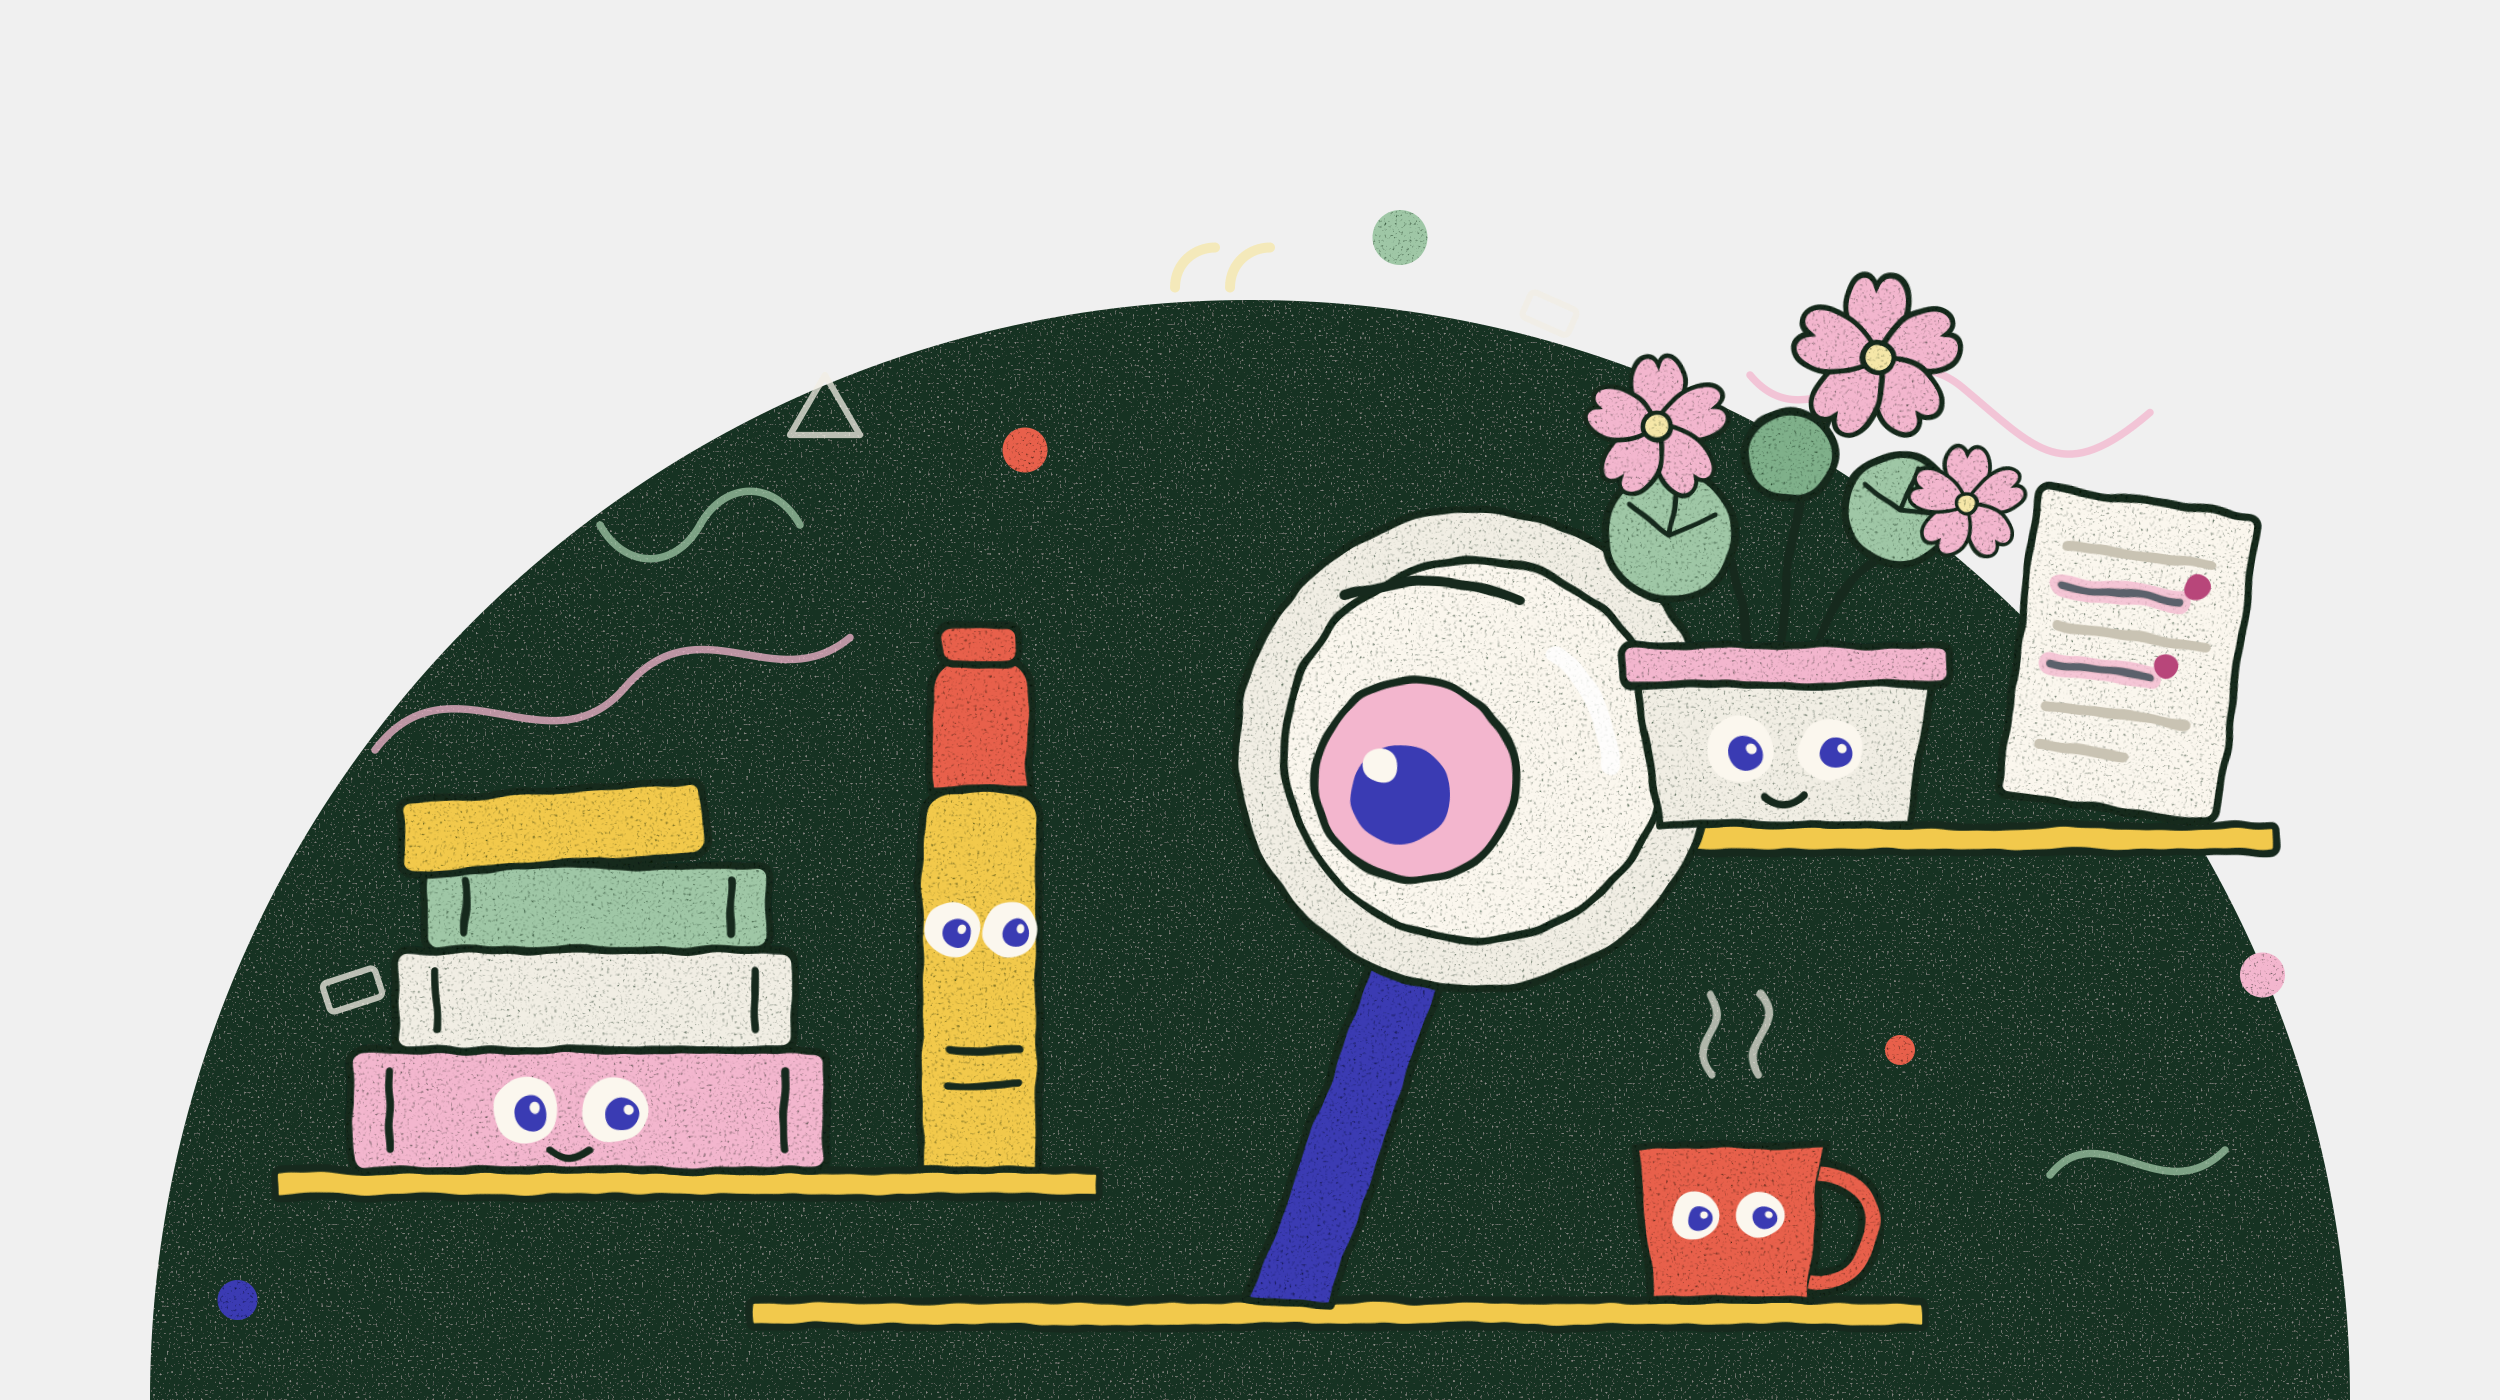
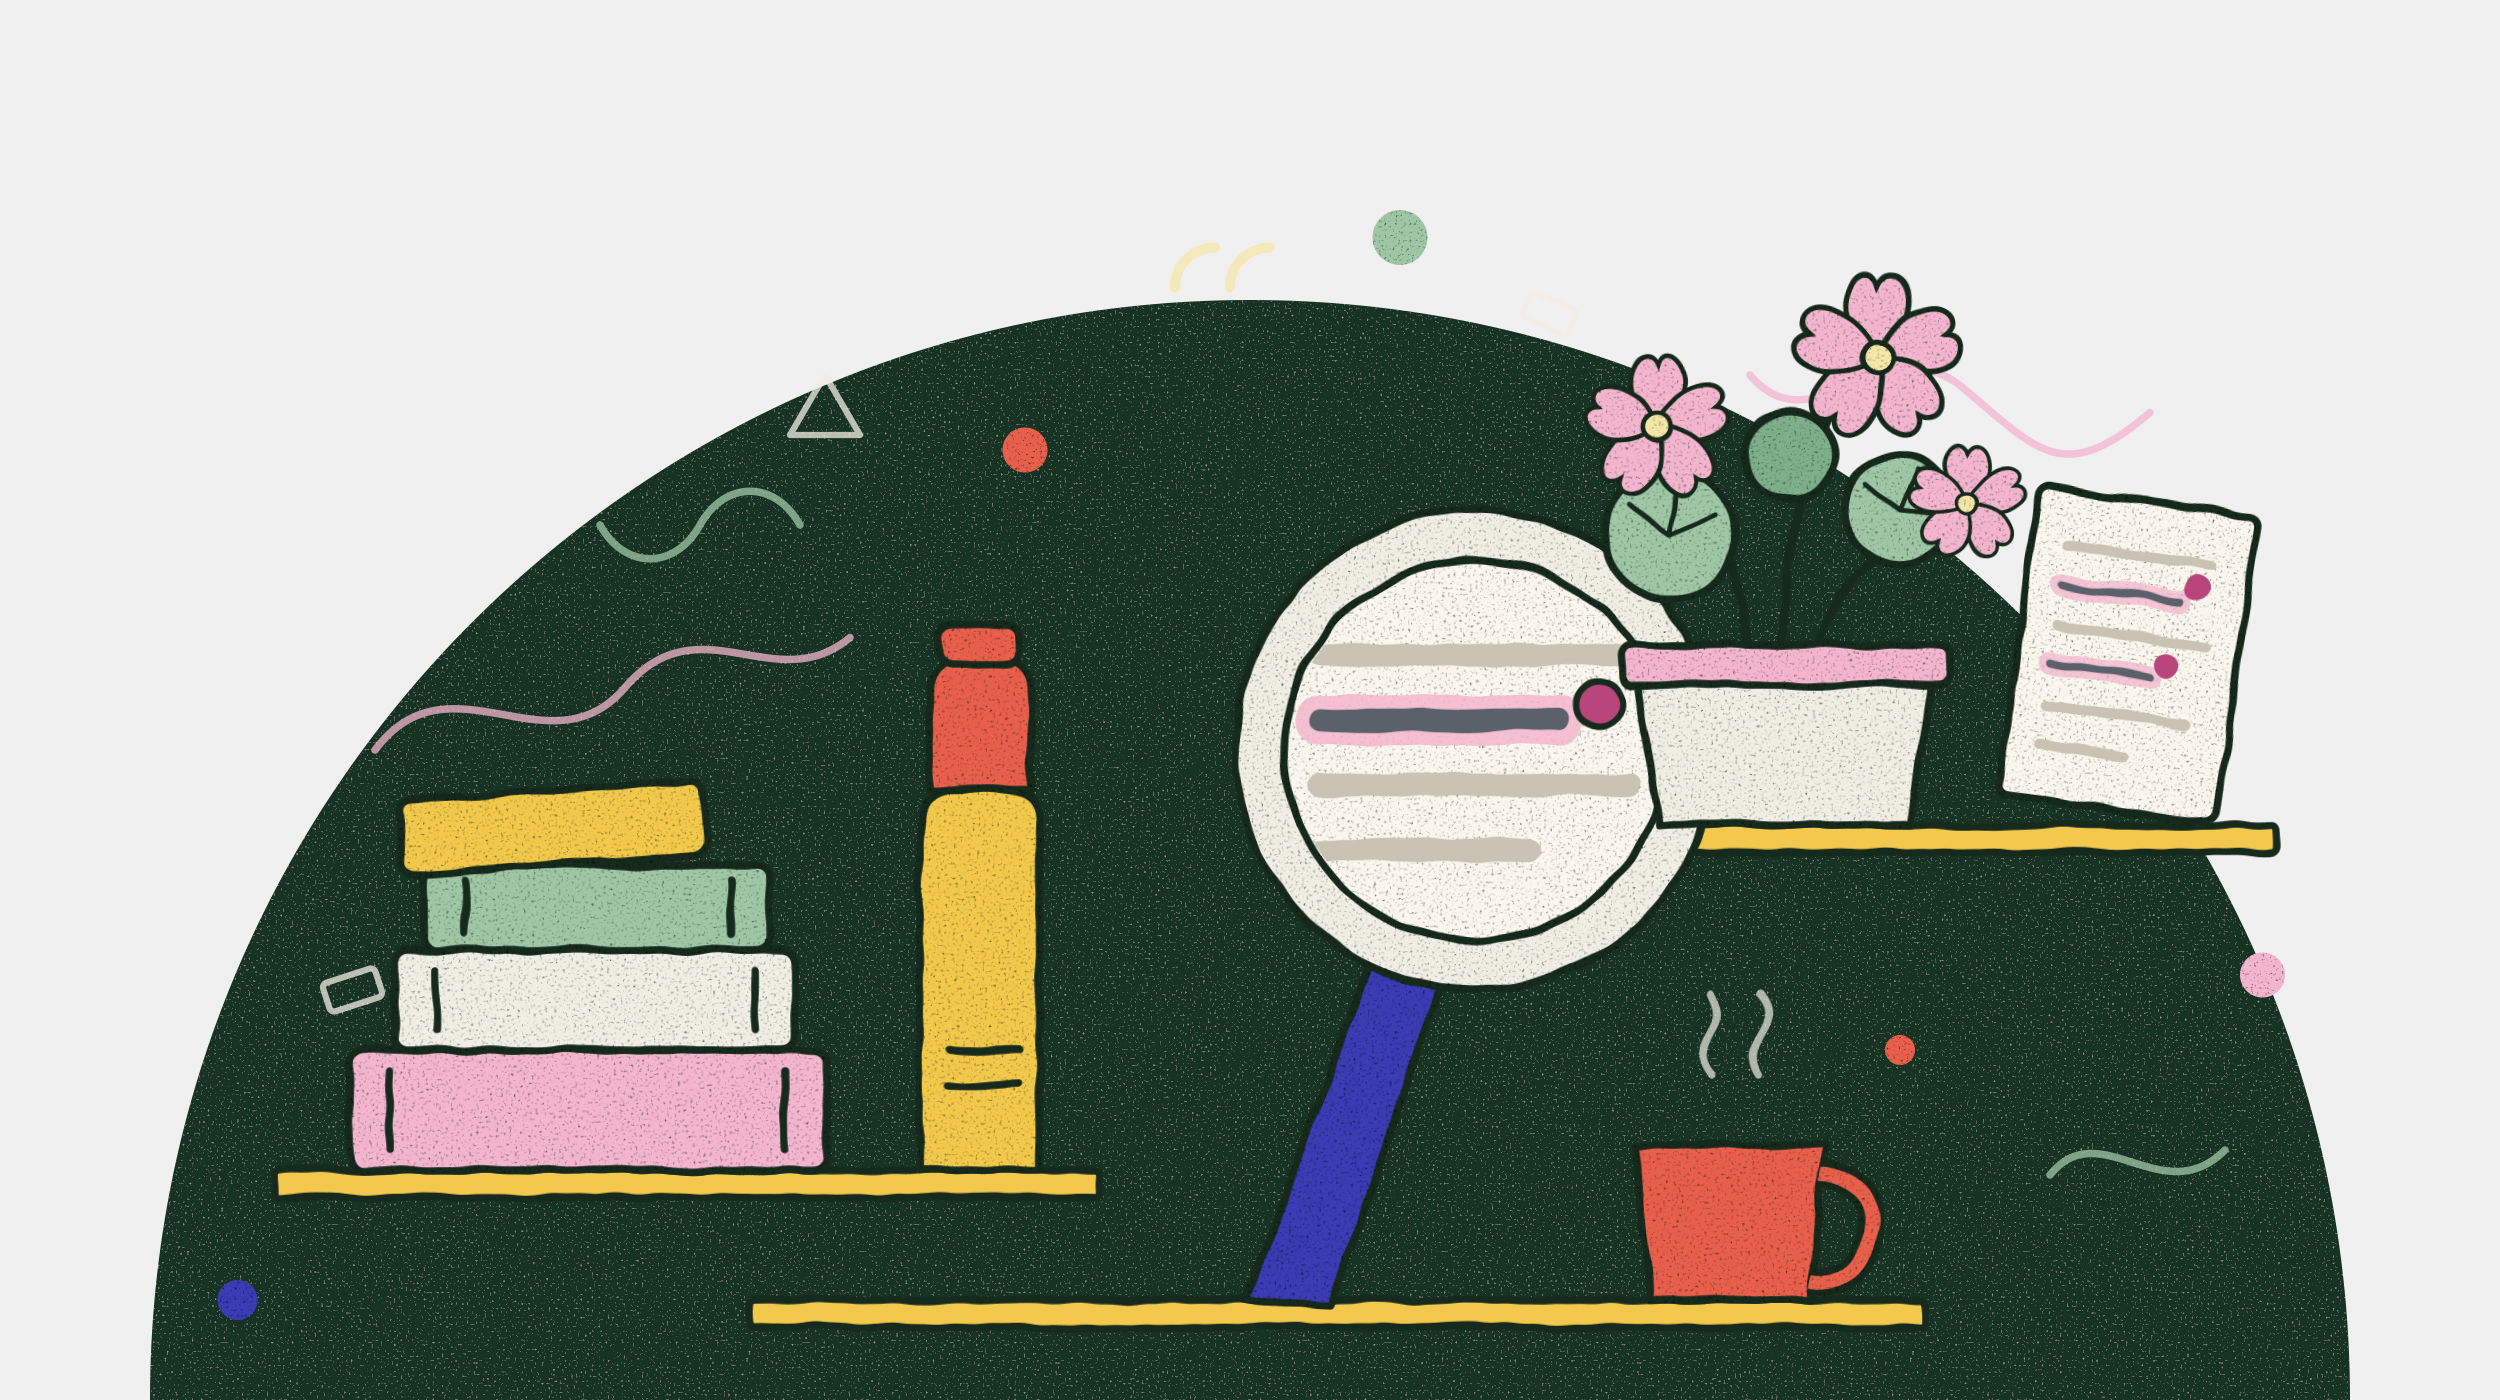
- <svg xmlns="http://www.w3.org/2000/svg" viewBox="0 0 1000 560" role="img" aria-label="Illustration: a shelf of research tools with faces: books, a highlighter, a magnifying glass with an eye, a highlighted paper and a potted mallow plant in bloom">
+ <svg xmlns="http://www.w3.org/2000/svg" viewBox="0 0 1000 560" role="img" aria-label="Illustration: a shelf of research tools: books, a highlighter, a magnifying glass over a highlighted, cited line of text, a paper and a potted mallow plant in bloom">
  <defs>
    <filter id="grain" x="-5%" y="-5%" width="110%" height="110%">
      <feTurbulence type="fractalNoise" baseFrequency="0.9" numOctaves="2" seed="7" result="noise" />
      <feColorMatrix in="noise" type="matrix" values="0 0 0 0 0.09  0 0 0 0 0.16  0 0 0 0 0.11  0 0 0 -3.4 1.42" result="specks" />
      <feComposite in="specks" in2="SourceGraphic" operator="in" result="clipped" />
      <feBlend in="SourceGraphic" in2="clipped" mode="multiply" />
    </filter>
    <filter id="grain-light" x="0" y="0" width="100%" height="100%">
      <feTurbulence type="fractalNoise" baseFrequency="1.1" numOctaves="1" seed="3" result="n" />
      <feColorMatrix in="n" type="matrix" values="0 0 0 0 0.95  0 0 0 0 0.93  0 0 0 0 0.88  0 0 0 -4.2 1.55" result="s" />
      <feComposite in="s" in2="SourceGraphic" operator="in" result="c" />
      <feComponentTransfer in="c" result="c2">
        <feFuncA type="linear" slope=".35" />
      </feComponentTransfer>
      <feMerge>
        <feMergeNode in="SourceGraphic" />
        <feMergeNode in="c2" />
      </feMerge>
    </filter>
    <filter id="rough" x="-5%" y="-5%" width="110%" height="110%">
      <feTurbulence type="fractalNoise" baseFrequency="0.05" numOctaves="2" seed="11" result="t" />
      <feDisplacementMap in="SourceGraphic" in2="t" scale="3.2" xChannelSelector="R" yChannelSelector="G" />
    </filter>
    <path id="petal" d="M50 50C43 46 33 33 37 20C39.5 12 47 11 50 18C53 11 60.5 12 63 20C67 33 57 46 50 50Z" />
    <g id="blossom">
      <use href="#petal" />
      <use href="#petal" transform="rotate(72 50 50)" />
      <use href="#petal" transform="rotate(144 50 50)" />
      <use href="#petal" transform="rotate(216 50 50)" />
      <use href="#petal" transform="rotate(288 50 50)" />
      <circle cx="50" cy="50" r="7" fill="#f6e7a8" />
-     </g>
-     <g id="eye">
-       <circle r="13" fill="#fbf7ee" />
-       <circle cx="2.5" cy="1.5" r="6.5" fill="#3a3bb3" />
-       <circle cx="4.5" cy="-0.5" r="2" fill="#fbf7ee" />
    </g>
  </defs>
  <path d="M60 560A440 440 0 0 1 940 560Z" fill="#183021" filter="url(#grain-light)" />
  <g fill="none" stroke-linecap="round" stroke-linejoin="round" opacity=".75">
    <path d="M150 300c30-40 70 10 100-25s60 5 90-20" stroke="#f3b6ce" stroke-width="3" />
    <path d="M700 150c25 30 55-20 85 5s40 40 75 10" stroke="#f3b6ce" stroke-width="3" />
    <path d="M820 470c20-25 45 15 70-10" stroke="#9fc7a6" stroke-width="3" />
    <path d="M240 210c10 18 30 18 40 0s30-18 40 0" stroke="#9fc7a6" stroke-width="3" />
    <path d="M330 150l14 24h-28z" stroke="#f1eee4" stroke-width="2.5" />
    <path d="M880 260l10 18h-20z" stroke="#f1eee4" stroke-width="2.5" />
    <rect x="130" y="390" width="22" height="12" rx="2" transform="rotate(-18 141 396)" stroke="#f1eee4" stroke-width="2.5" />
    <rect x="610" y="120" width="20" height="11" rx="2" transform="rotate(24 620 125)" stroke="#f1eee4" stroke-width="2.5" />
    <path d="M470 115c0-10 8-16 16-16M492 115c0-10 8-16 16-16" stroke="#f6e7a8" stroke-width="4" />
  </g>
  <g filter="url(#grain)">
    <circle cx="410" cy="180" r="9" fill="#e8604c" />
    <circle cx="560" cy="95" r="11" fill="#9fc7a6" />
    <circle cx="200" cy="350" r="7" fill="#f6e7a8" />
    <circle cx="905" cy="390" r="9" fill="#f3b6ce" />
    <circle cx="760" cy="420" r="6" fill="#e8604c" />
    <circle cx="95" cy="520" r="8" fill="#3a3bb3" />
  </g>
  <g filter="url(#rough)" fill="#f2c94c" stroke="#16291d" stroke-width="3">
    <rect x="110" y="468" width="330" height="11" rx="2" />
    <rect x="610" y="330" width="300" height="11" rx="2" />
    <rect x="300" y="520" width="470" height="11" rx="2" />
  </g>
  <g filter="url(#rough)">
    <g filter="url(#grain)" stroke="#16291d" stroke-width="3" stroke-linejoin="round">
      <rect x="140" y="420" width="190" height="48" rx="5" fill="#f3b6ce" />
      <rect x="158" y="380" width="160" height="40" rx="5" fill="#f1eee4" />
      <rect x="170" y="346" width="138" height="34" rx="5" fill="#9fc7a6" />
      <rect x="160" y="316" width="122" height="30" rx="5" fill="#f2c94c" transform="rotate(-4 220 331)" />
    </g>
    <g stroke="#16291d" stroke-width="3" stroke-linecap="round" fill="none">
      <path d="M156 428v32M314 428v32M174 388v24M302 388v24M186 352v22M292 352v22" />
    </g>
-     <use href="#eye" x="210" y="444" />
-     <use href="#eye" x="246" y="444" />
-     <path d="M220 460q8 6 16 0" stroke="#16291d" stroke-width="3" fill="none" stroke-linecap="round" />
  </g>
  <g filter="url(#rough)">
    <g filter="url(#grain)" stroke="#16291d" stroke-width="3" stroke-linejoin="round">
      <path d="M368 468v-138q0-14 14-14h20q14 0 14 14v138z" fill="#f2c94c" />
      <path d="M372 316v-40q0-12 12-12h16q12 0 12 12v40z" fill="#e8604c" />
      <rect x="376" y="250" width="32" height="16" rx="5" fill="#e8604c" />
    </g>
-     <use href="#eye" transform="translate(381 372) scale(.85)" />
-     <use href="#eye" transform="translate(404 372) scale(.85)" />
    <path d="M380 420h28M380 434h28" stroke="#16291d" stroke-width="3" stroke-linecap="round" />
  </g>
  <g filter="url(#rough)">
    <g filter="url(#grain)" stroke="#16291d" stroke-width="3" stroke-linejoin="round">
      <path d="M498 520l52-140 28 10-46 132z" fill="#3a3bb3" />
      <circle cx="590" cy="300" r="96" fill="#f1eee4" />
      <circle cx="590" cy="300" r="76" fill="#fbf7ee" />
    </g>
-     <circle cx="566" cy="312" r="40" fill="#f3b6ce" stroke="#16291d" stroke-width="3" />
-     <circle cx="560" cy="318" r="20" fill="#3a3bb3" />
-     <circle cx="552" cy="306" r="7" fill="#fbf7ee" />
-     <path d="M538 238c22-8 46-8 70 2" stroke="#16291d" stroke-width="4" fill="none" stroke-linecap="round" />
-     <path d="M622 262a54 54 0 0 1 22 44" stroke="#fff" stroke-width="7" fill="none" stroke-linecap="round" opacity=".8" />
+     <clipPath id="lens">
+       <circle cx="590" cy="300" r="74" />
+     </clipPath>
+     <g clip-path="url(#lens)" stroke-linecap="round">
+       <path d="M528 262h118M528 288h96M528 314h124M528 340h84" stroke="#c9c3b3" stroke-width="9" />
+       <path d="M528 288h96" stroke="#f3b6ce" stroke-width="20" opacity=".85" />
+       <path d="M528 288h96" stroke="#5b616b" stroke-width="9" />
+       <circle cx="640" cy="282" r="9" fill="#b8467a" stroke="#16291d" stroke-width="2.5" />
+     </g>
  </g>
  <g filter="url(#rough)">
    <g filter="url(#grain)" stroke="#16291d" stroke-width="3" stroke-linejoin="round">
      <path d="M660 520l-6-62h76l-6 62z" fill="#e8604c" />
      <path d="M728 470q24 2 20 24t-24 18" fill="none" stroke="#16291d" stroke-width="12" />
      <path d="M728 470q24 2 20 24t-24 18" fill="none" stroke="#e8604c" stroke-width="6" />
    </g>
-     <use href="#eye" transform="translate(678 486) scale(.72)" />
-     <use href="#eye" transform="translate(704 486) scale(.72)" />
    <path d="M684 430c-10-14 10-18 0-32M704 430c-10-14 10-18 0-32" stroke="#f1eee4" stroke-width="3" fill="none" stroke-linecap="round" opacity=".7" />
  </g>
  <g filter="url(#rough)">
    <g fill="none" stroke="#16291d" stroke-width="3.5" stroke-linecap="round">
      <path d="M700 268c-2-40-14-70-40-96" />
      <path d="M712 268c2-50 10-92 34-128" />
      <path d="M724 268c6-30 26-50 56-60" />
    </g>
    <g filter="url(#grain)" stroke="#16291d" stroke-width="3">
      <circle cx="668" cy="214" r="26" fill="#9fc7a6" />
      <circle cx="760" cy="204" r="22" fill="#9fc7a6" />
      <circle cx="716" cy="182" r="18" fill="#7fb08a" />
    </g>
    <g stroke="#16291d" stroke-width="2" fill="none" stroke-linecap="round">
      <path d="M668 214l-16-12M668 214l2-20M668 214l18-8M760 204l-14-10M760 204l8-16M760 204l16 2" />
    </g>
    <g filter="url(#grain)" fill="#f3b6ce" stroke="#16291d" stroke-width="2.4">
      <use href="#blossom" transform="translate(624 132) scale(.78)" />
      <use href="#blossom" transform="translate(706 98) scale(.9)" />
      <use href="#blossom" transform="translate(756 170) scale(.62)" />
    </g>
    <g filter="url(#grain)" stroke="#16291d" stroke-width="3" stroke-linejoin="round">
      <path d="M664 330l-10-62h120l-10 62z" fill="#f1eee4" />
      <rect x="648" y="258" width="132" height="16" rx="4" fill="#f3b6ce" />
    </g>
-     <use href="#eye" x="696" y="300" />
-     <use href="#eye" x="732" y="300" />
-     <path d="M706 318q8 7 16 0" stroke="#16291d" stroke-width="3" fill="none" stroke-linecap="round" />
  </g>
  <g filter="url(#rough)" transform="rotate(8 850 270)">
    <rect x="806" y="200" width="88" height="124" rx="4" fill="#fbf7ee" stroke="#16291d" stroke-width="3" filter="url(#grain)" />
    <g stroke-linecap="round">
      <path d="M820 222h58M820 238h48M820 254h60M820 270h40M820 286h56M820 302h34" stroke="#c9c3b3" stroke-width="4" />
      <path d="M820 238h48M820 270h40" stroke="#f3b6ce" stroke-width="9" opacity=".75" />
      <path d="M820 238h48M820 270h40" stroke="#5b616b" stroke-width="3" />
    </g>
    <circle cx="874" cy="232" r="5" fill="#b8467a" />
    <circle cx="866" cy="264" r="5" fill="#b8467a" />
  </g>
</svg>
